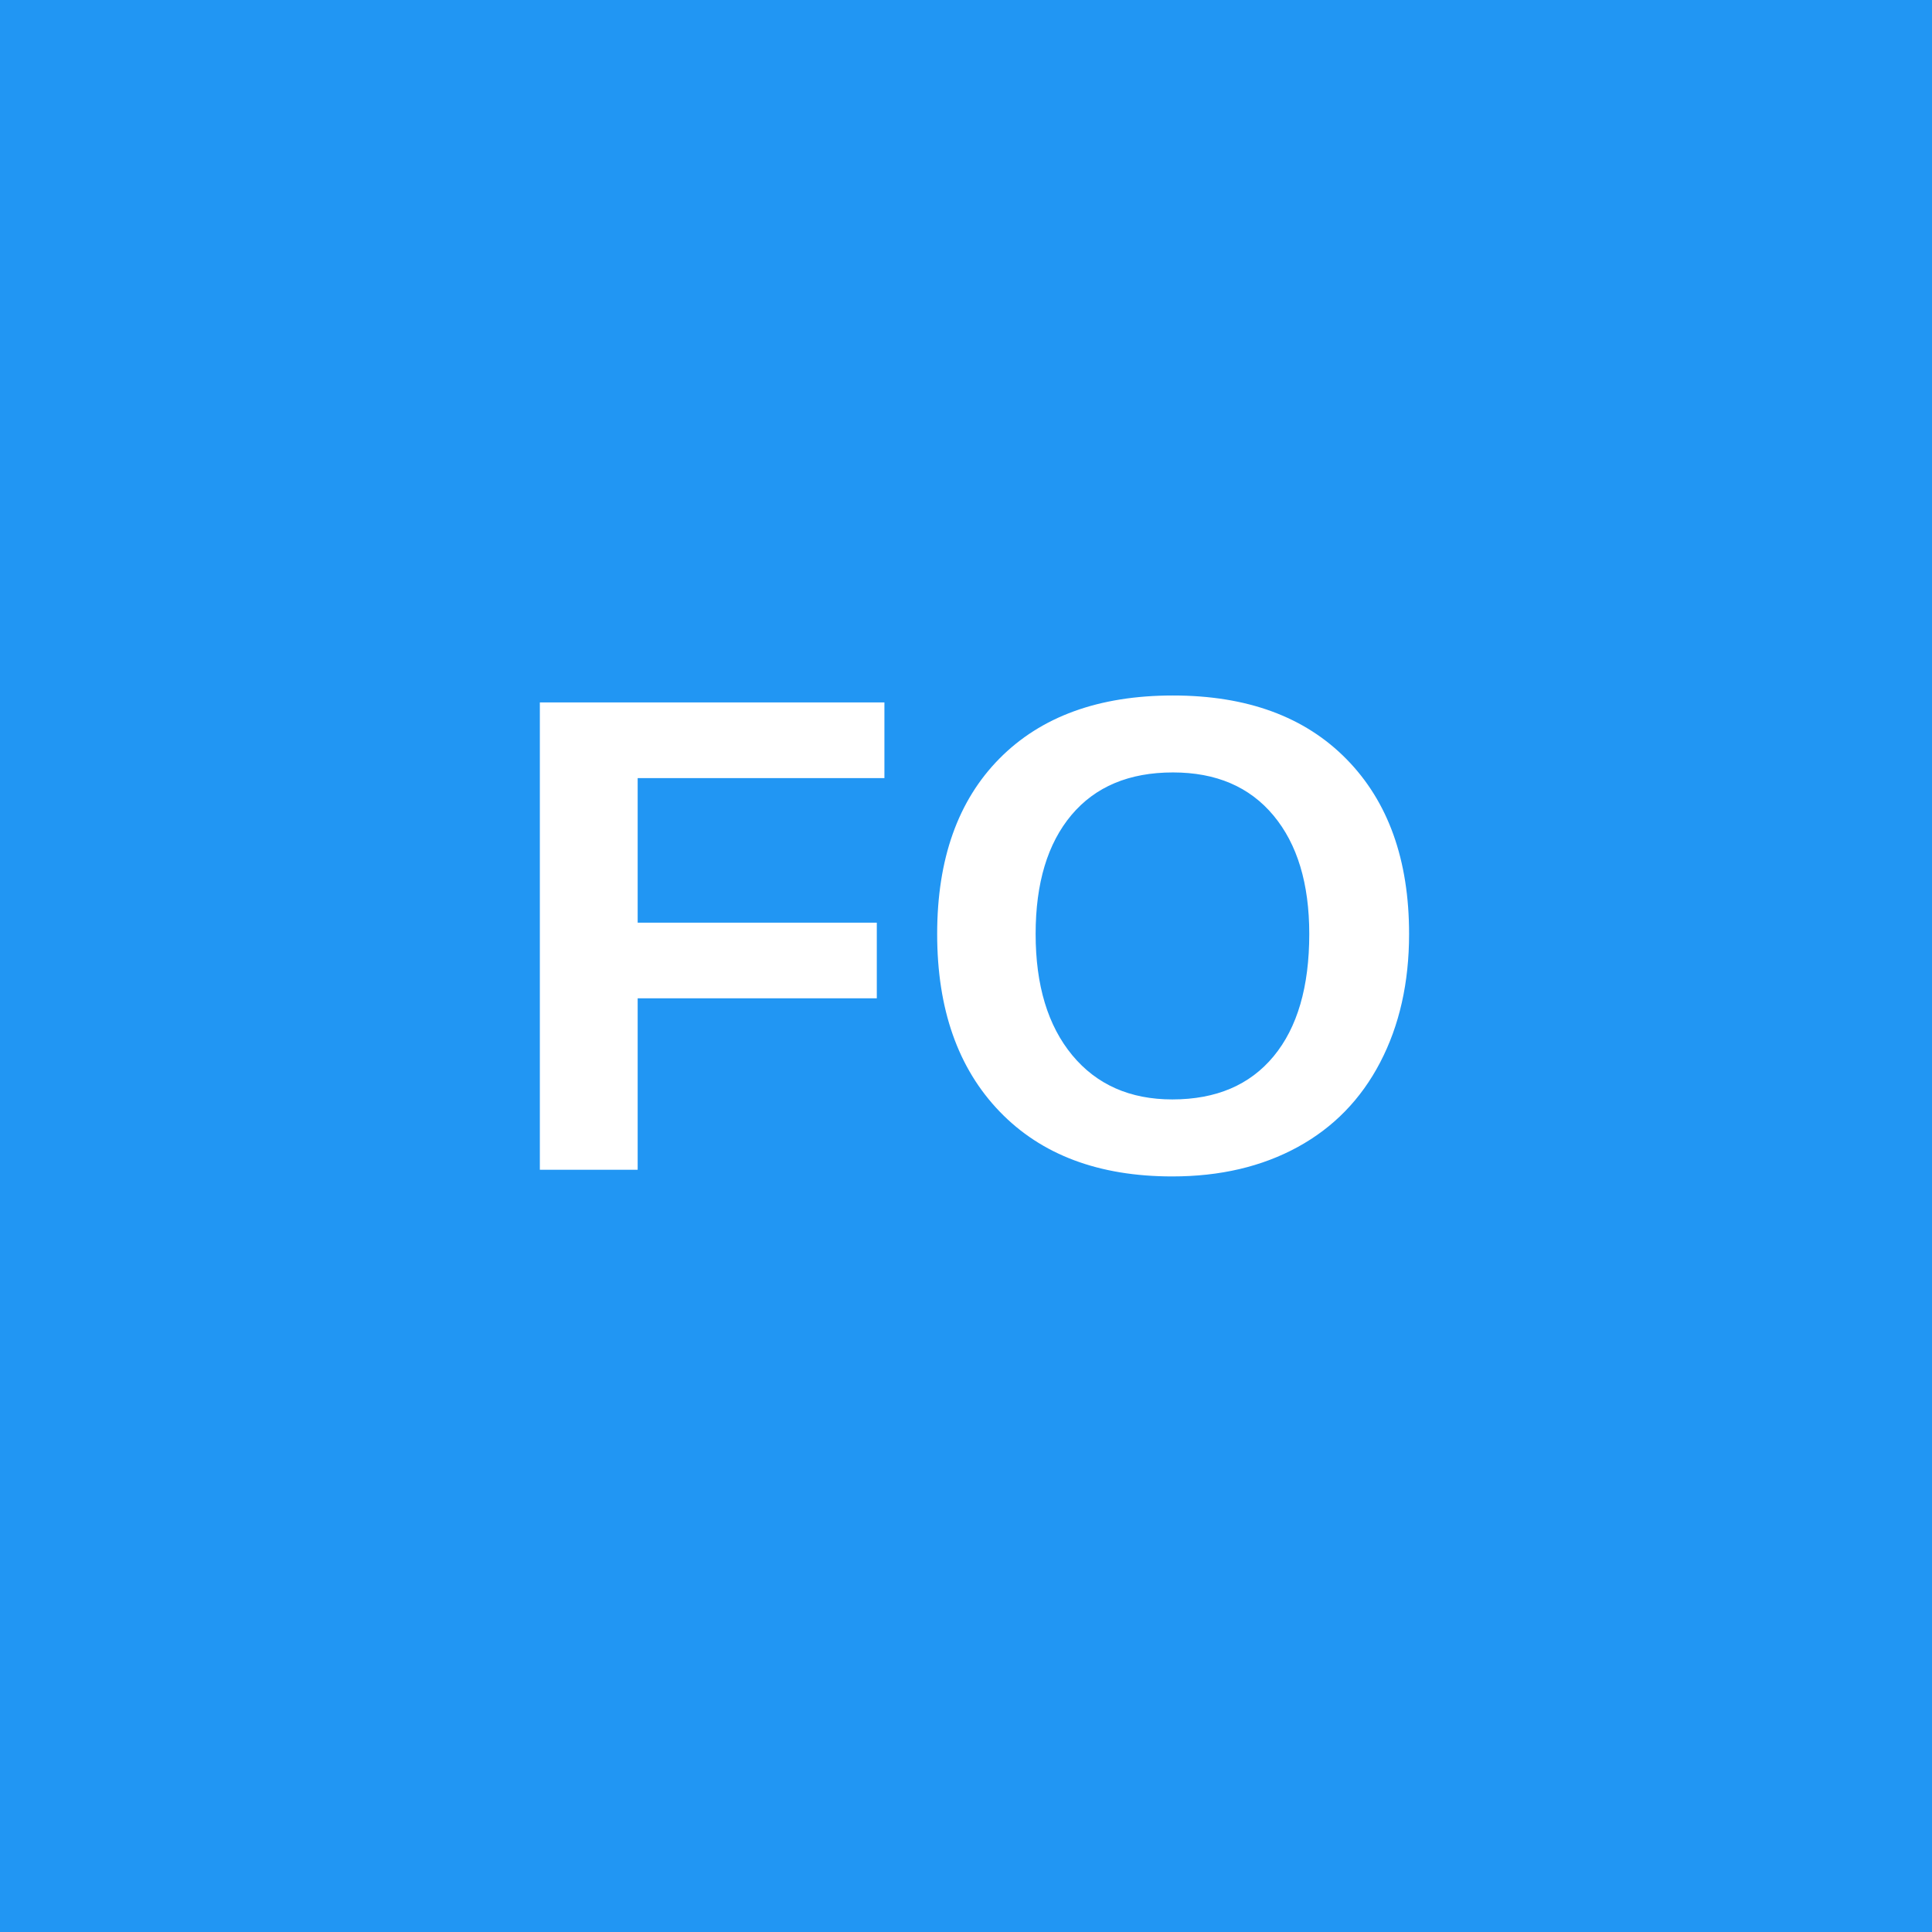
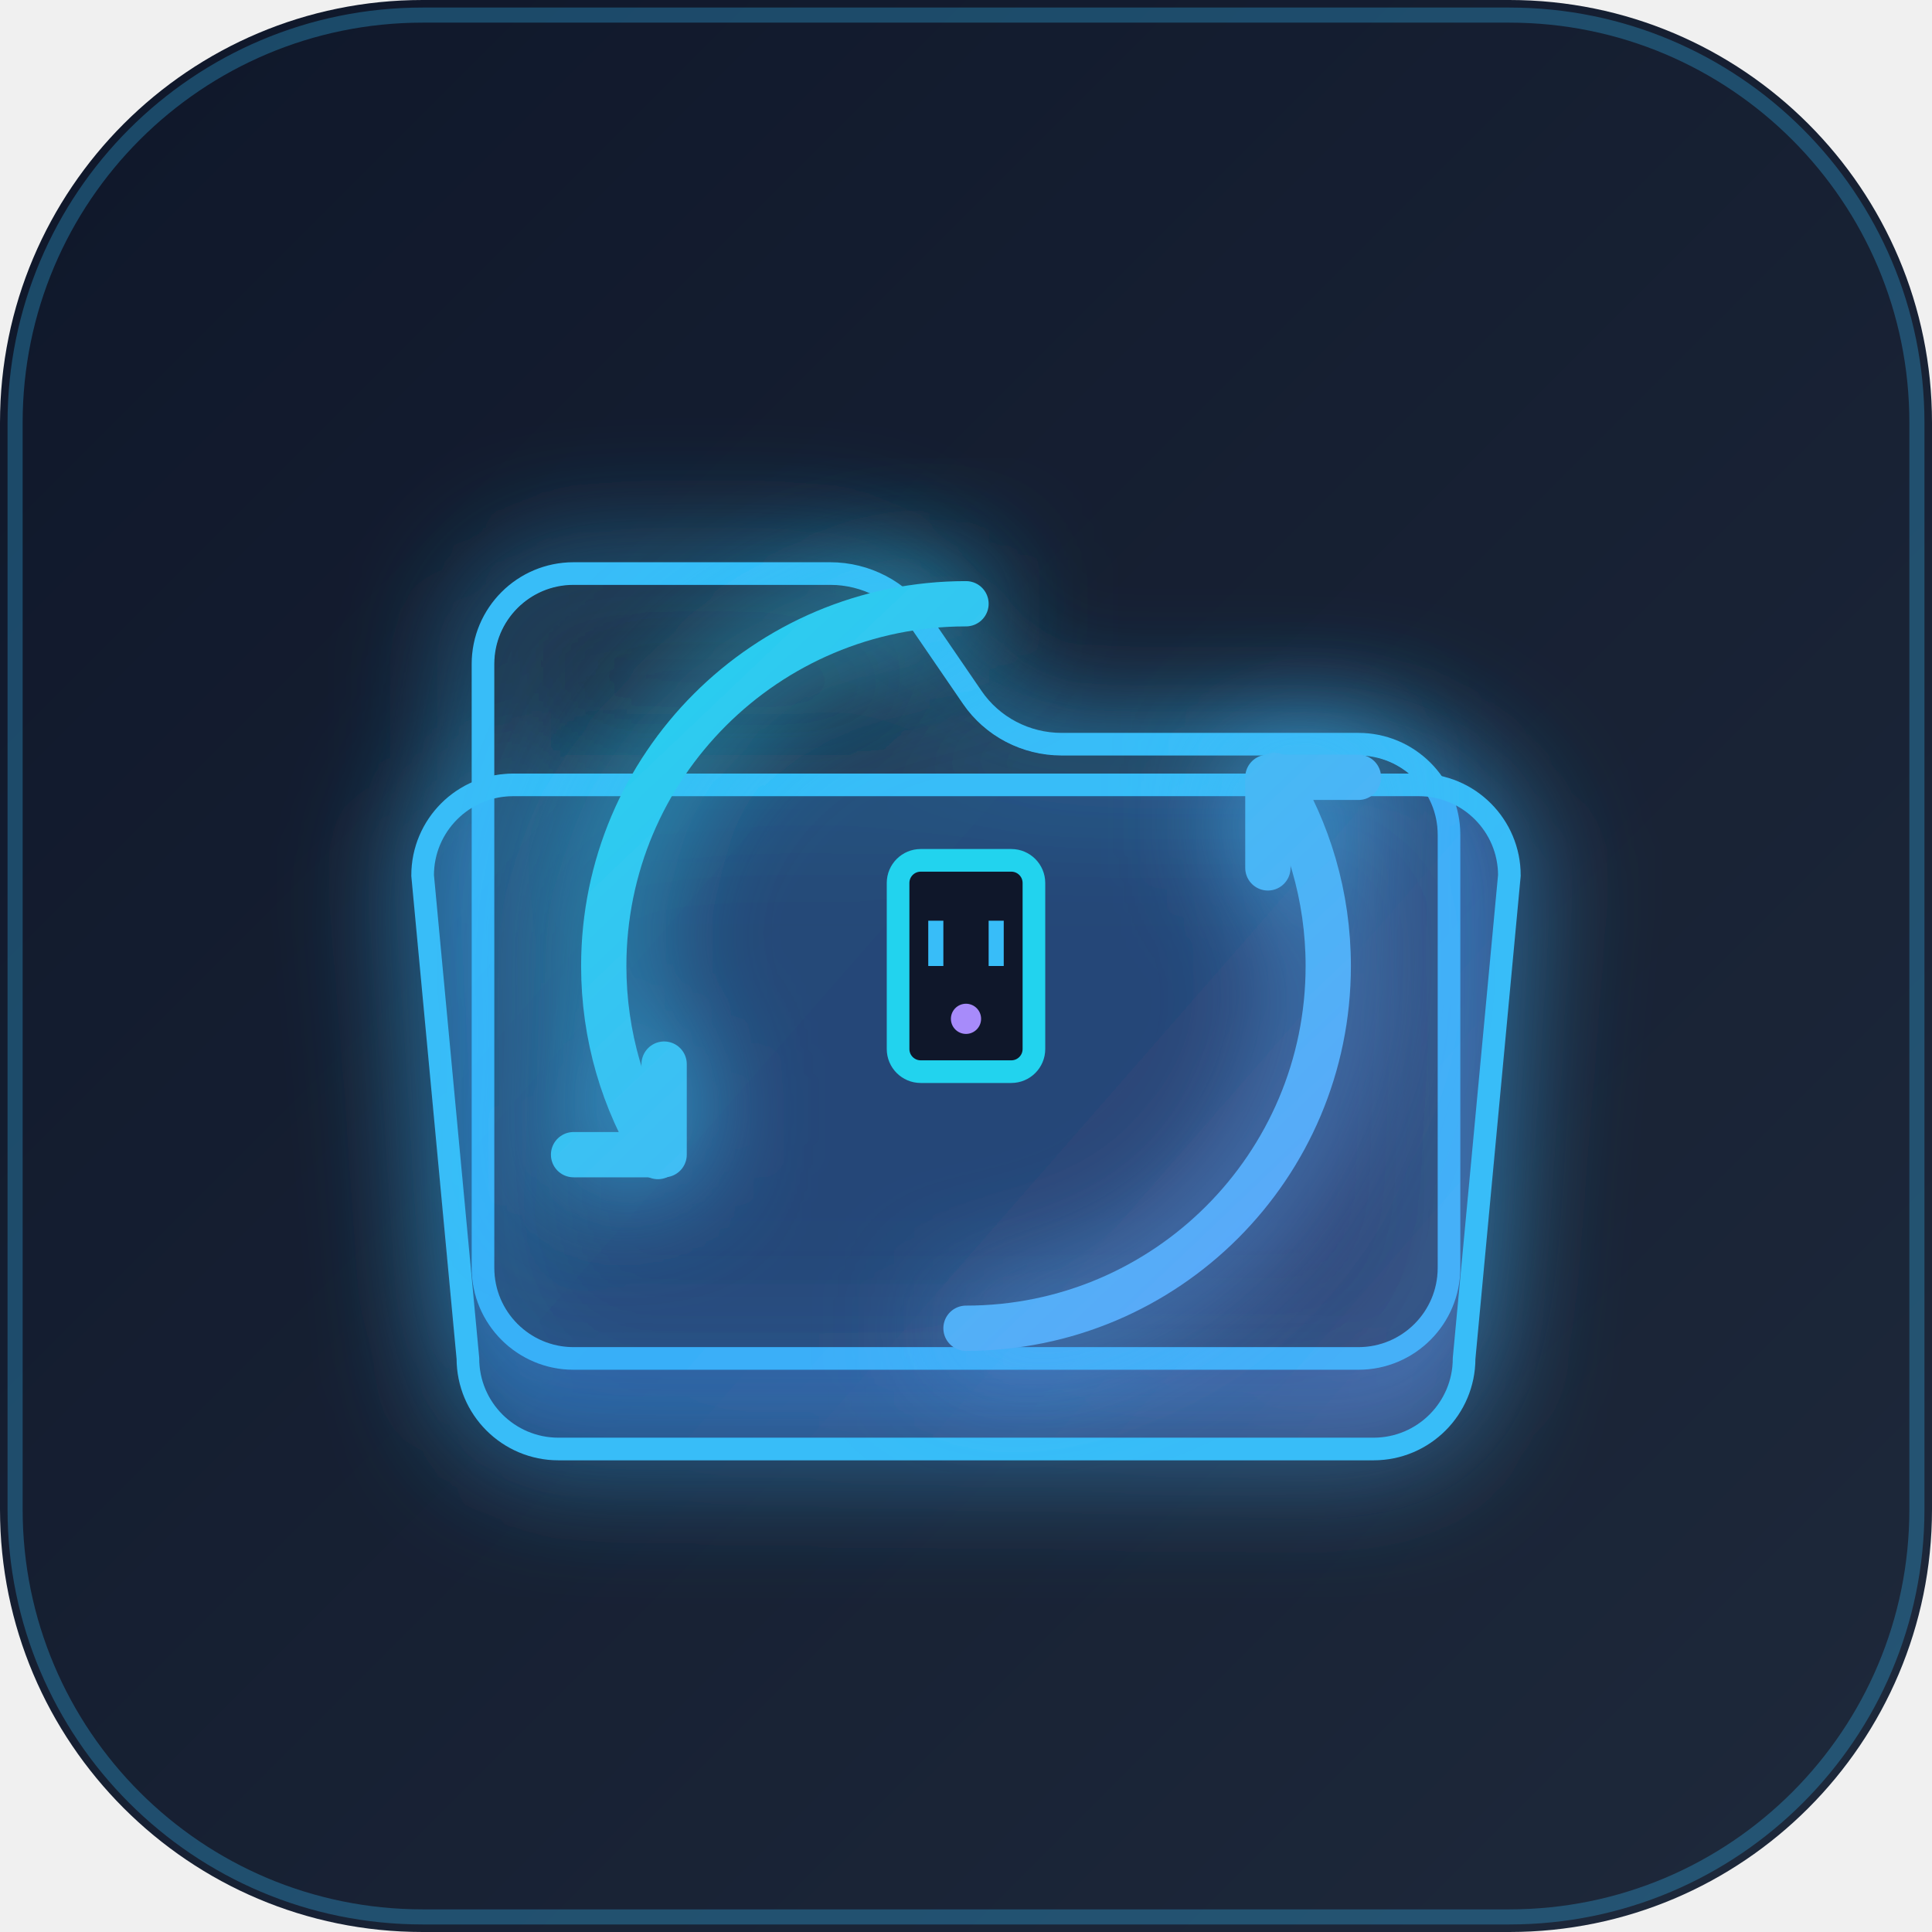
- <svg xmlns="http://www.w3.org/2000/svg" width="512" height="512">
-   <rect width="512" height="512" fill="#2196f3" />
-   <text x="256" y="310" font-family="Arial" font-size="180" fill="white" text-anchor="middle" font-weight="bold">FO</text>
+ <svg xmlns="http://www.w3.org/2000/svg" width="512" height="512" viewBox="0 0 512 512" fill="none">
+   <defs>
+     <linearGradient id="bgGrad" x1="0" y1="0" x2="512" y2="512" gradientUnits="userSpaceOnUse">
+       <stop offset="0%" stop-color="#0f172a" />
+       <stop offset="100%" stop-color="#1e293b" />
+     </linearGradient>
+     <linearGradient id="folderGrad" x1="100" y1="120" x2="420" y2="400" gradientUnits="userSpaceOnUse">
+       <stop offset="0%" stop-color="#38bdf8" />
+       <stop offset="50%" stop-color="#3b82f6" />
+       <stop offset="100%" stop-color="#818cf8" />
+     </linearGradient>
+     <linearGradient id="syncGrad" x1="160" y1="150" x2="350" y2="350" gradientUnits="userSpaceOnUse">
+       <stop offset="0%" stop-color="#22d3ee" />
+       <stop offset="100%" stop-color="#60a5fa" />
+     </linearGradient>
+     <filter id="glow" x="-20%" y="-20%" width="140%" height="140%">
+       <feGaussianBlur stdDeviation="16" result="blur" />
+       <feComposite in="SourceGraphic" in2="blur" operator="over" />
+     </filter>
+   </defs>
+   <rect width="512" height="512" rx="112" fill="url(#bgGrad)" />
+   <rect x="4" y="4" width="504" height="504" rx="108" stroke="#38bdf8" stroke-opacity="0.3" stroke-width="4" />
+   <g filter="url(#glow)">
+     <path d="M128 176C128 162.745 138.745 152 152 152H220C229.474 152 238.358 156.634 243.68 164.408L257.653 184.816C262.975 192.59 271.86 197.224 281.333 197.224H360C373.255 197.224 384 207.969 384 221.224V336C384 349.255 373.255 360 360 360H152C138.745 360 128 349.255 128 336V176Z" fill="#1e293b" fill-opacity="0.6" stroke="#38bdf8" stroke-width="6" />
+     <path d="M112 232C112 218.745 122.745 208 136 208H376C389.255 208 400 218.745 400 232L388 360C388 373.255 377.255 384 364 384H148C134.745 384 124 373.255 124 360L112 232Z" fill="url(#folderGrad)" fill-opacity="0.25" stroke="#38bdf8" stroke-width="6" />
+   </g>
+   <g filter="url(#glow)">
+     <path d="M256 160C202.981 160 160 202.981 160 256C160 274.526 165.253 291.821 174.348 306.5" stroke="url(#syncGrad)" stroke-width="12" stroke-linecap="round" />
+     <path d="M152 306H176V282" stroke="url(#syncGrad)" stroke-width="12" stroke-linecap="round" stroke-linejoin="round" />
+     <path d="M256 352C309.019 352 352 309.019 352 256C352 237.474 346.747 220.179 337.652 205.5" stroke="url(#syncGrad)" stroke-width="12" stroke-linecap="round" />
+     <path d="M360 206H336V230" stroke="url(#syncGrad)" stroke-width="12" stroke-linecap="round" stroke-linejoin="round" />
+   </g>
+   <g transform="translate(256, 256)">
+     <rect x="-18" y="-28" width="36" height="56" rx="6" fill="#0f172a" stroke="#22d3ee" stroke-width="6" />
+     <path d="M-10 -12H-6V0H-10Z" fill="#38bdf8" />
+     <path d="M6 -12H10V0H6Z" fill="#38bdf8" />
+     <circle cx="0" cy="14" r="4" fill="#a78bfa" />
+   </g>
</svg>
